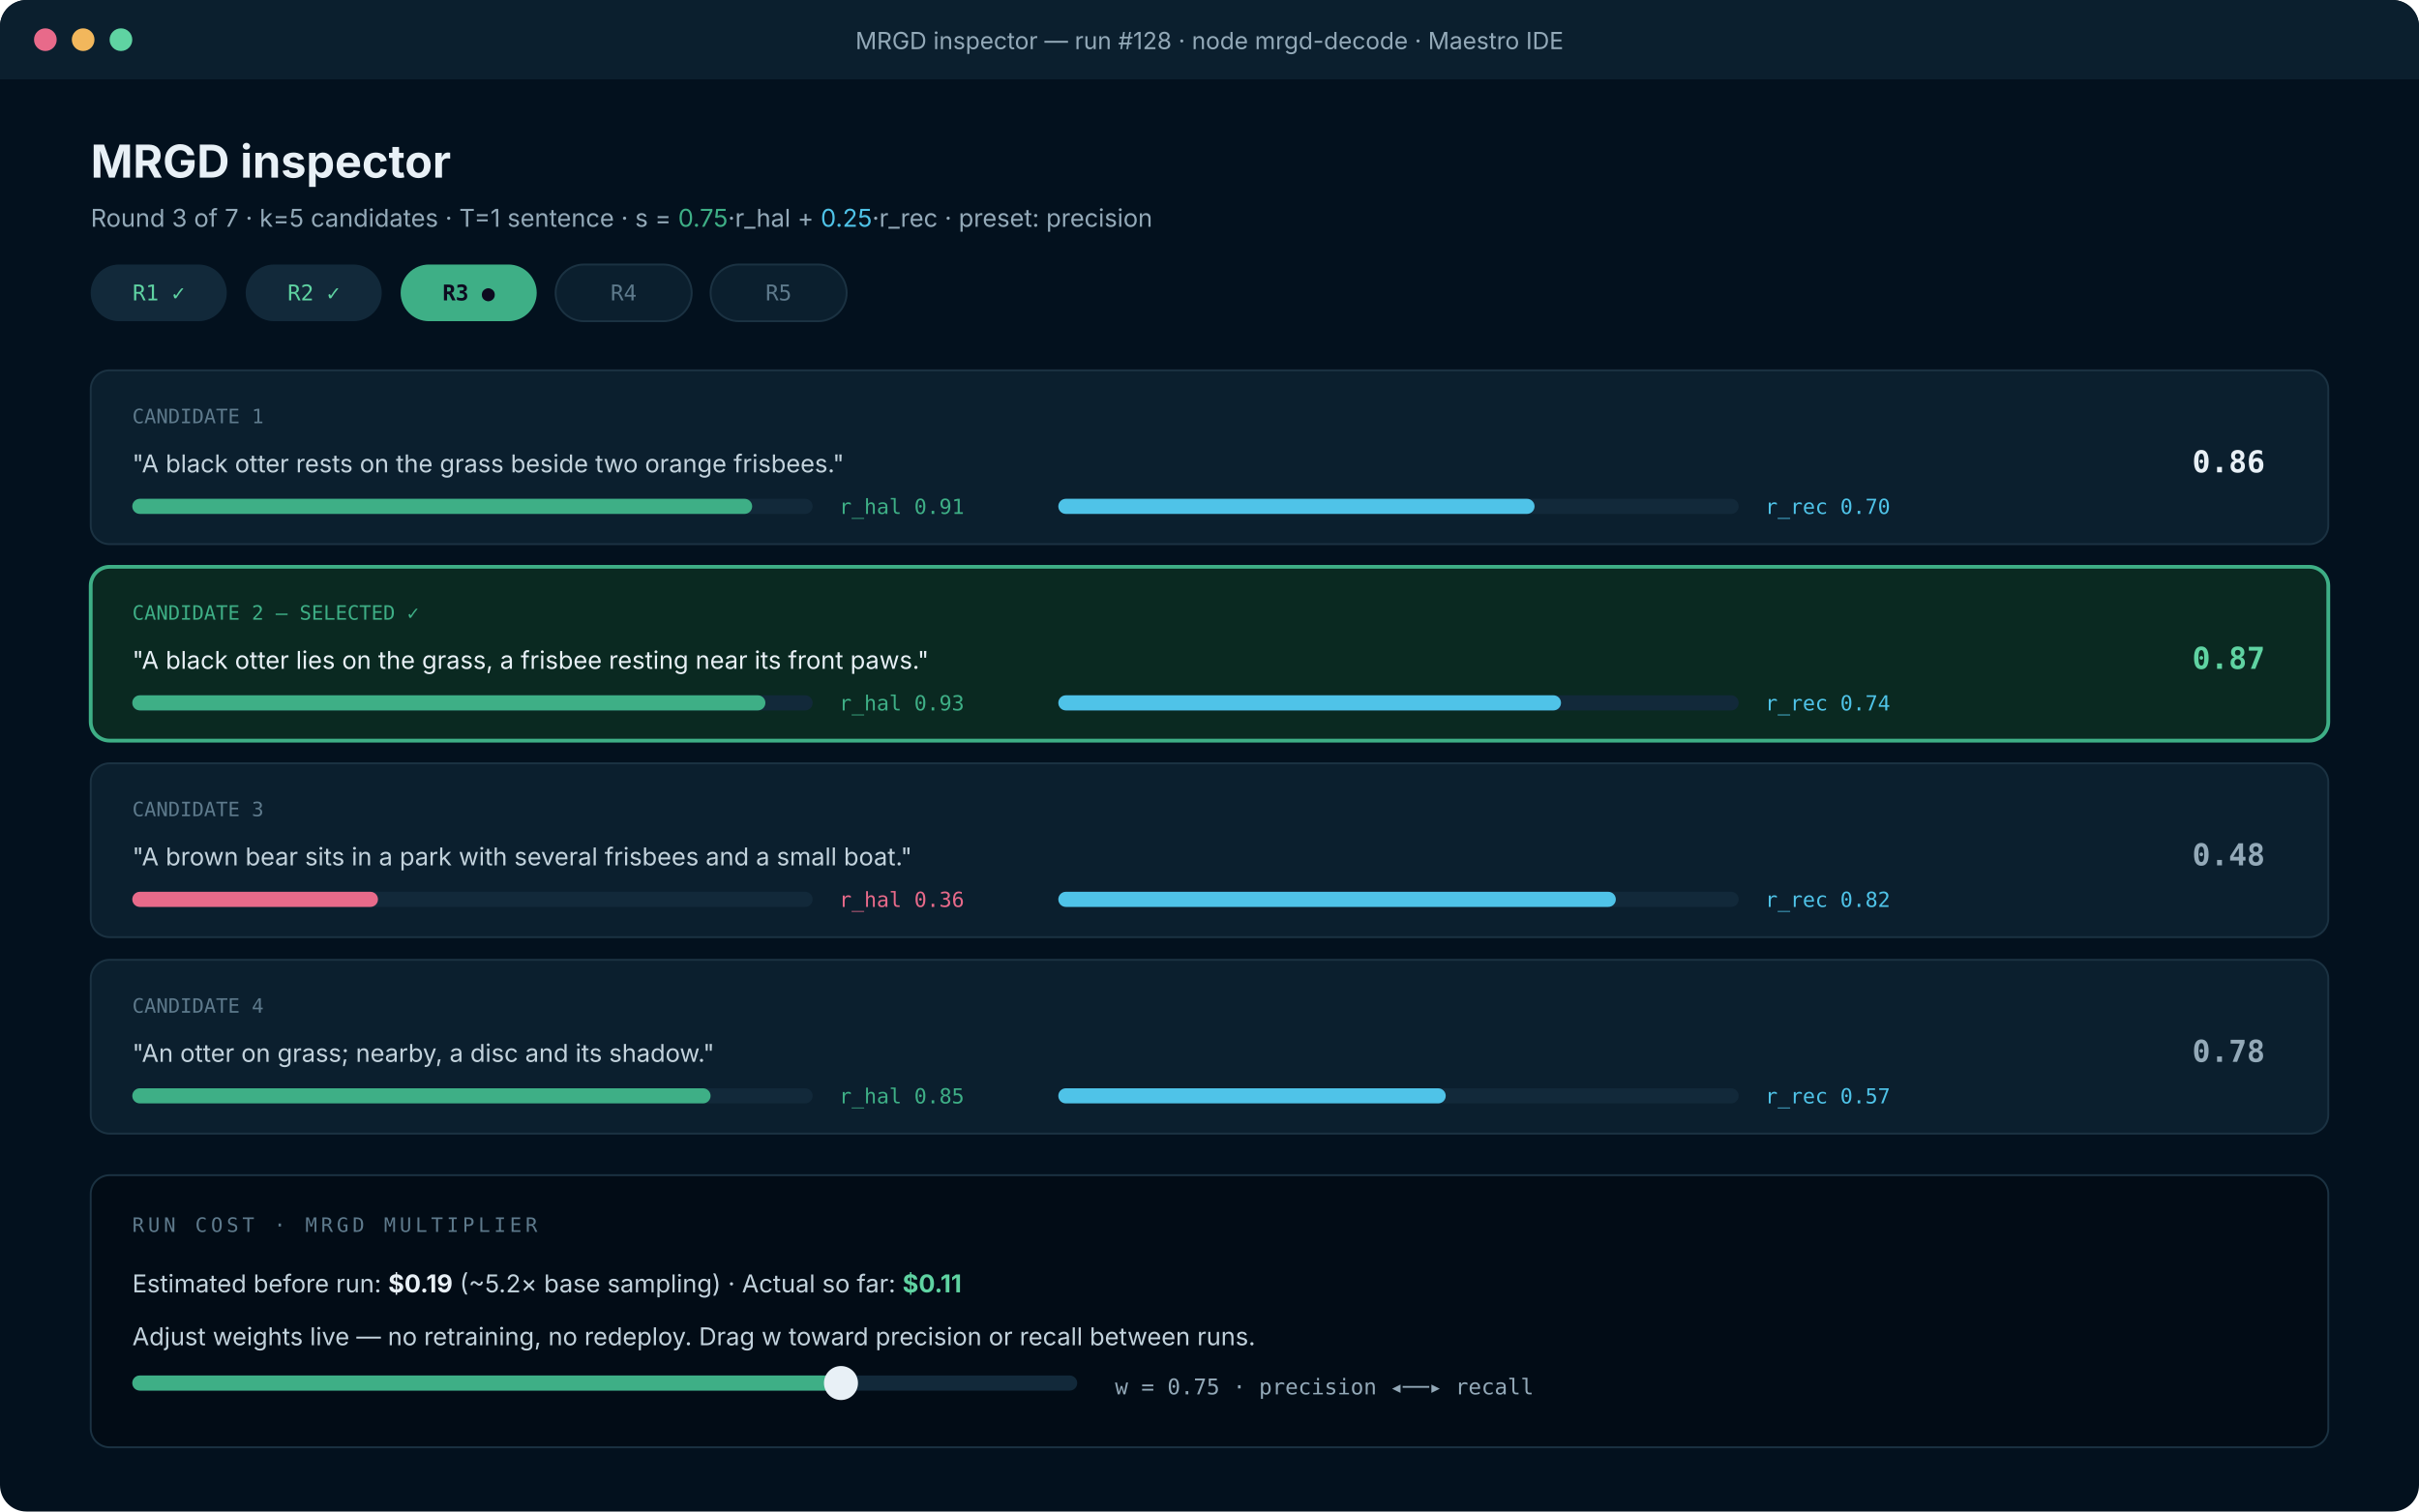
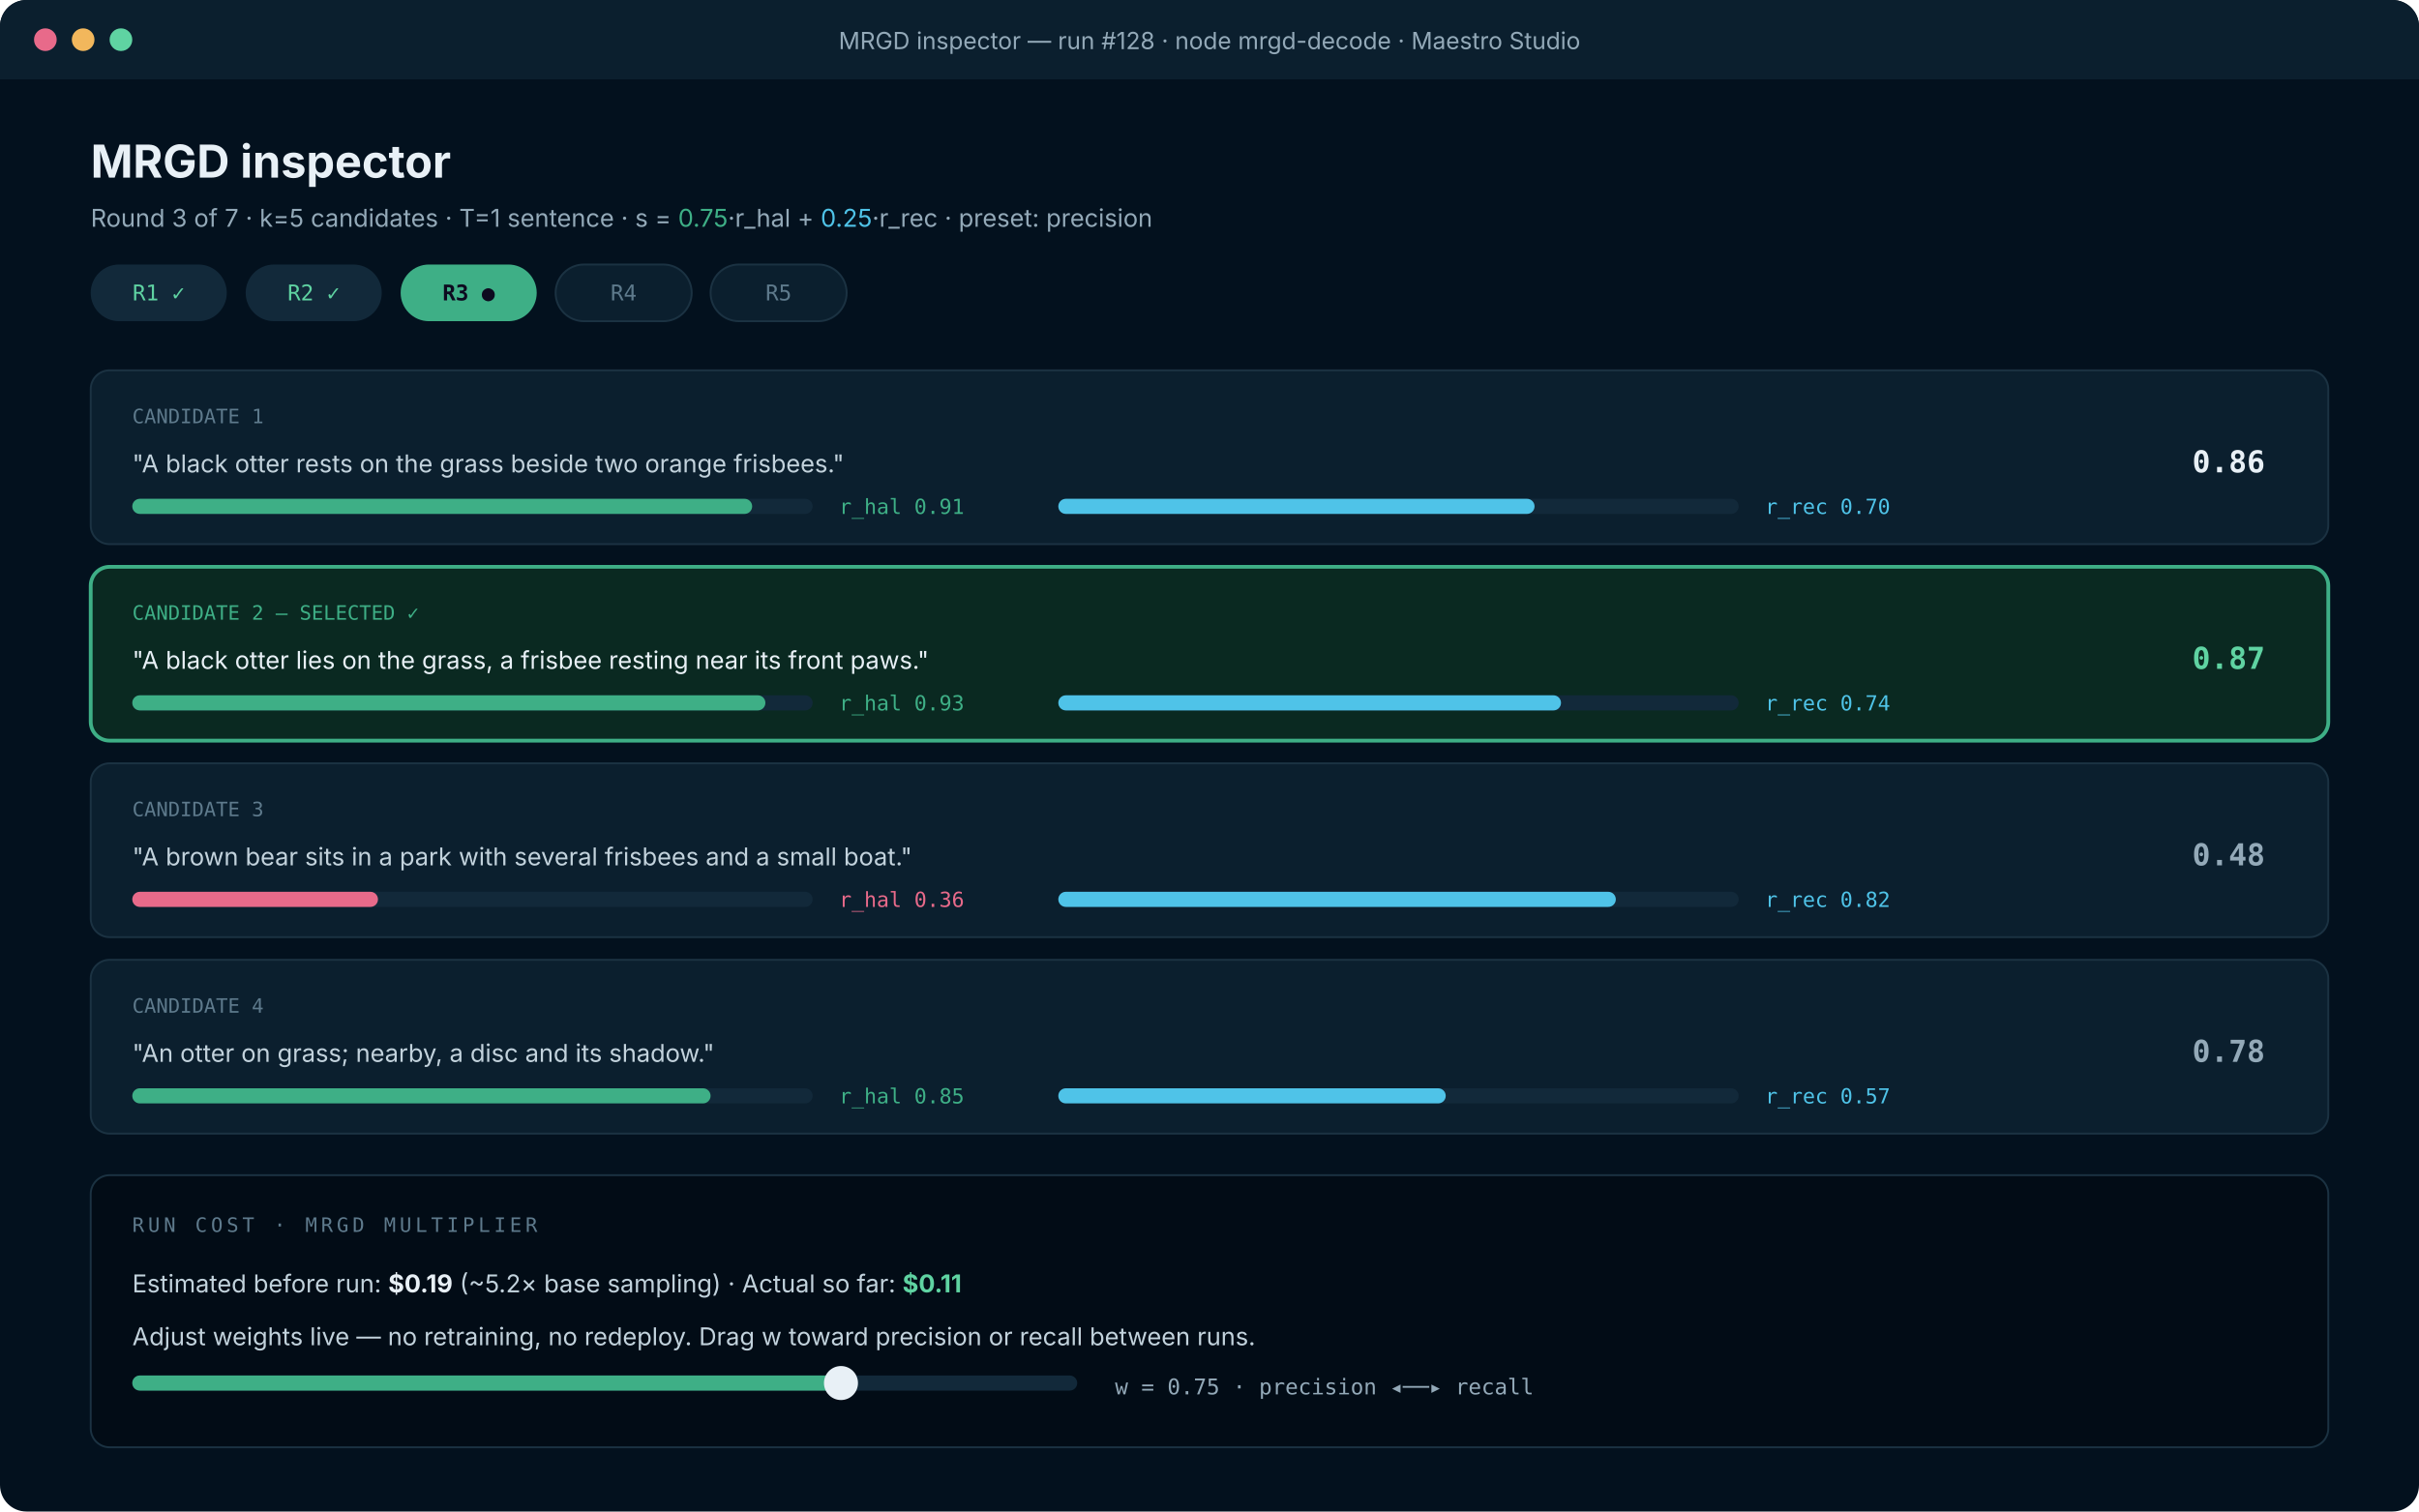
- <svg xmlns="http://www.w3.org/2000/svg" viewBox="0 0 1280 800" font-family="-apple-system, 'Segoe UI', sans-serif" role="img" aria-label="Maestro IDE MRGD inspector">
+ <svg xmlns="http://www.w3.org/2000/svg" viewBox="0 0 1280 800" font-family="-apple-system, 'Segoe UI', sans-serif" role="img" aria-label="Maestro Studio MRGD inspector">
  <rect width="1280" height="800" rx="14" fill="#03111E" />
  <rect x="0" y="0" width="1280" height="42" rx="14" fill="#0B1F2E" />
  <rect x="0" y="28" width="1280" height="14" fill="#0B1F2E" />
  <circle cx="24" cy="21" r="6" fill="#e86a8a" />
  <circle cx="44" cy="21" r="6" fill="#f2b75c" />
  <circle cx="64" cy="21" r="6" fill="#5fd3a2" />
-   <text x="640" y="26" text-anchor="middle" fill="#93A9B8" font-size="12.5">MRGD inspector — run #128 · node mrgd-decode · Maestro IDE</text>
+   <text x="640" y="26" text-anchor="middle" fill="#93A9B8" font-size="12.5">MRGD inspector — run #128 · node mrgd-decode · Maestro Studio</text>
  <text x="48" y="94" fill="#E8F0F6" font-size="24" font-weight="650">MRGD inspector</text>
  <text x="48" y="120" fill="#93A9B8" font-size="13">Round 3 of 7 · k=5 candidates · T=1 sentence · s = <tspan fill="#3EAF86">0.75</tspan>·r_hal + <tspan fill="#4fc3e8">0.25</tspan>·r_rec · preset: precision</text>
  <g font-family="ui-monospace, Menlo, monospace" font-size="11.5">
    <rect x="48" y="140" width="72" height="30" rx="15" fill="#12293A" />
    <text x="84" y="159" text-anchor="middle" fill="#5fd3a2">R1 ✓</text>
    <rect x="130" y="140" width="72" height="30" rx="15" fill="#12293A" />
    <text x="166" y="159" text-anchor="middle" fill="#5fd3a2">R2 ✓</text>
    <rect x="212" y="140" width="72" height="30" rx="15" fill="#3EAF86" />
    <text x="248" y="159" text-anchor="middle" fill="#0d0a1f" font-weight="700">R3 ●</text>
    <rect x="294" y="140" width="72" height="30" rx="15" fill="#0B1F2E" stroke="#1B3242" />
    <text x="330" y="159" text-anchor="middle" fill="#5E7A8C">R4</text>
    <rect x="376" y="140" width="72" height="30" rx="15" fill="#0B1F2E" stroke="#1B3242" />
    <text x="412" y="159" text-anchor="middle" fill="#5E7A8C">R5</text>
  </g>
  <g>
    <rect x="48" y="196" width="1184" height="92" rx="10" fill="#0B1F2E" stroke="#1B3242" />
    <text x="70" y="224" fill="#5E7A8C" font-size="10.5" font-family="ui-monospace, Menlo, monospace">CANDIDATE 1</text>
    <text x="70" y="250" fill="#C2D2DC" font-size="13">"A black otter rests on the grass beside two orange frisbees."</text>
    <rect x="70" y="264" width="360" height="8" rx="4" fill="#12293A" />
    <rect x="70" y="264" width="328" height="8" rx="4" fill="#3EAF86" />
    <text x="444" y="272" fill="#3EAF86" font-size="11" font-family="ui-monospace, Menlo, monospace">r_hal 0.91</text>
    <rect x="560" y="264" width="360" height="8" rx="4" fill="#12293A" />
    <rect x="560" y="264" width="252" height="8" rx="4" fill="#4fc3e8" />
    <text x="934" y="272" fill="#4fc3e8" font-size="11" font-family="ui-monospace, Menlo, monospace">r_rec 0.70</text>
    <text x="1160" y="250" fill="#E8F0F6" font-size="16" font-weight="700" font-family="ui-monospace, Menlo, monospace">0.86</text>
    <rect x="48" y="300" width="1184" height="92" rx="10" fill="#0A2921" stroke="#3EAF86" stroke-width="2" />
    <text x="70" y="328" fill="#3EAF86" font-size="10.5" font-family="ui-monospace, Menlo, monospace">CANDIDATE 2 — SELECTED ✓</text>
    <text x="70" y="354" fill="#E8F0F6" font-size="13">"A black otter lies on the grass, a frisbee resting near its front paws."</text>
    <rect x="70" y="368" width="360" height="8" rx="4" fill="#12293A" />
    <rect x="70" y="368" width="335" height="8" rx="4" fill="#3EAF86" />
    <text x="444" y="376" fill="#3EAF86" font-size="11" font-family="ui-monospace, Menlo, monospace">r_hal 0.93</text>
    <rect x="560" y="368" width="360" height="8" rx="4" fill="#12293A" />
    <rect x="560" y="368" width="266" height="8" rx="4" fill="#4fc3e8" />
    <text x="934" y="376" fill="#4fc3e8" font-size="11" font-family="ui-monospace, Menlo, monospace">r_rec 0.74</text>
    <text x="1160" y="354" fill="#5fd3a2" font-size="16" font-weight="700" font-family="ui-monospace, Menlo, monospace">0.87</text>
    <rect x="48" y="404" width="1184" height="92" rx="10" fill="#0B1F2E" stroke="#1B3242" />
    <text x="70" y="432" fill="#5E7A8C" font-size="10.5" font-family="ui-monospace, Menlo, monospace">CANDIDATE 3</text>
    <text x="70" y="458" fill="#C2D2DC" font-size="13">"A brown bear sits in a park with several frisbees and a small boat."</text>
    <rect x="70" y="472" width="360" height="8" rx="4" fill="#12293A" />
    <rect x="70" y="472" width="130" height="8" rx="4" fill="#e86a8a" />
    <text x="444" y="480" fill="#e86a8a" font-size="11" font-family="ui-monospace, Menlo, monospace">r_hal 0.36</text>
    <rect x="560" y="472" width="360" height="8" rx="4" fill="#12293A" />
    <rect x="560" y="472" width="295" height="8" rx="4" fill="#4fc3e8" />
    <text x="934" y="480" fill="#4fc3e8" font-size="11" font-family="ui-monospace, Menlo, monospace">r_rec 0.82</text>
    <text x="1160" y="458" fill="#93A9B8" font-size="16" font-weight="700" font-family="ui-monospace, Menlo, monospace">0.48</text>
    <rect x="48" y="508" width="1184" height="92" rx="10" fill="#0B1F2E" stroke="#1B3242" />
    <text x="70" y="536" fill="#5E7A8C" font-size="10.5" font-family="ui-monospace, Menlo, monospace">CANDIDATE 4</text>
    <text x="70" y="562" fill="#C2D2DC" font-size="13">"An otter on grass; nearby, a disc and its shadow."</text>
    <rect x="70" y="576" width="360" height="8" rx="4" fill="#12293A" />
    <rect x="70" y="576" width="306" height="8" rx="4" fill="#3EAF86" />
    <text x="444" y="584" fill="#3EAF86" font-size="11" font-family="ui-monospace, Menlo, monospace">r_hal 0.85</text>
    <rect x="560" y="576" width="360" height="8" rx="4" fill="#12293A" />
    <rect x="560" y="576" width="205" height="8" rx="4" fill="#4fc3e8" />
    <text x="934" y="584" fill="#4fc3e8" font-size="11" font-family="ui-monospace, Menlo, monospace">r_rec 0.57</text>
    <text x="1160" y="562" fill="#93A9B8" font-size="16" font-weight="700" font-family="ui-monospace, Menlo, monospace">0.78</text>
  </g>
  <rect x="48" y="622" width="1184" height="144" rx="10" fill="#020C16" stroke="#1B3242" />
  <text x="70" y="652" fill="#5E7A8C" font-size="10.5" letter-spacing="2" font-family="ui-monospace, Menlo, monospace">RUN COST · MRGD MULTIPLIER</text>
  <text x="70" y="684" fill="#C2D2DC" font-size="13">Estimated before run: <tspan fill="#E8F0F6" font-weight="700">$0.19</tspan> (~5.2× base sampling) · Actual so far: <tspan fill="#5fd3a2" font-weight="700">$0.11</tspan>
  </text>
  <text x="70" y="712" fill="#C2D2DC" font-size="13">Adjust weights live — no retraining, no redeploy. Drag w toward precision or recall between runs.</text>
  <rect x="70" y="728" width="500" height="8" rx="4" fill="#12293A" />
  <rect x="70" y="728" width="375" height="8" rx="4" fill="#3EAF86" />
  <circle cx="445" cy="732" r="9" fill="#E8F0F6" />
  <text x="590" y="738" fill="#93A9B8" font-size="11.5" font-family="ui-monospace, Menlo, monospace">w = 0.75 · precision ◂──▸ recall</text>
</svg>
